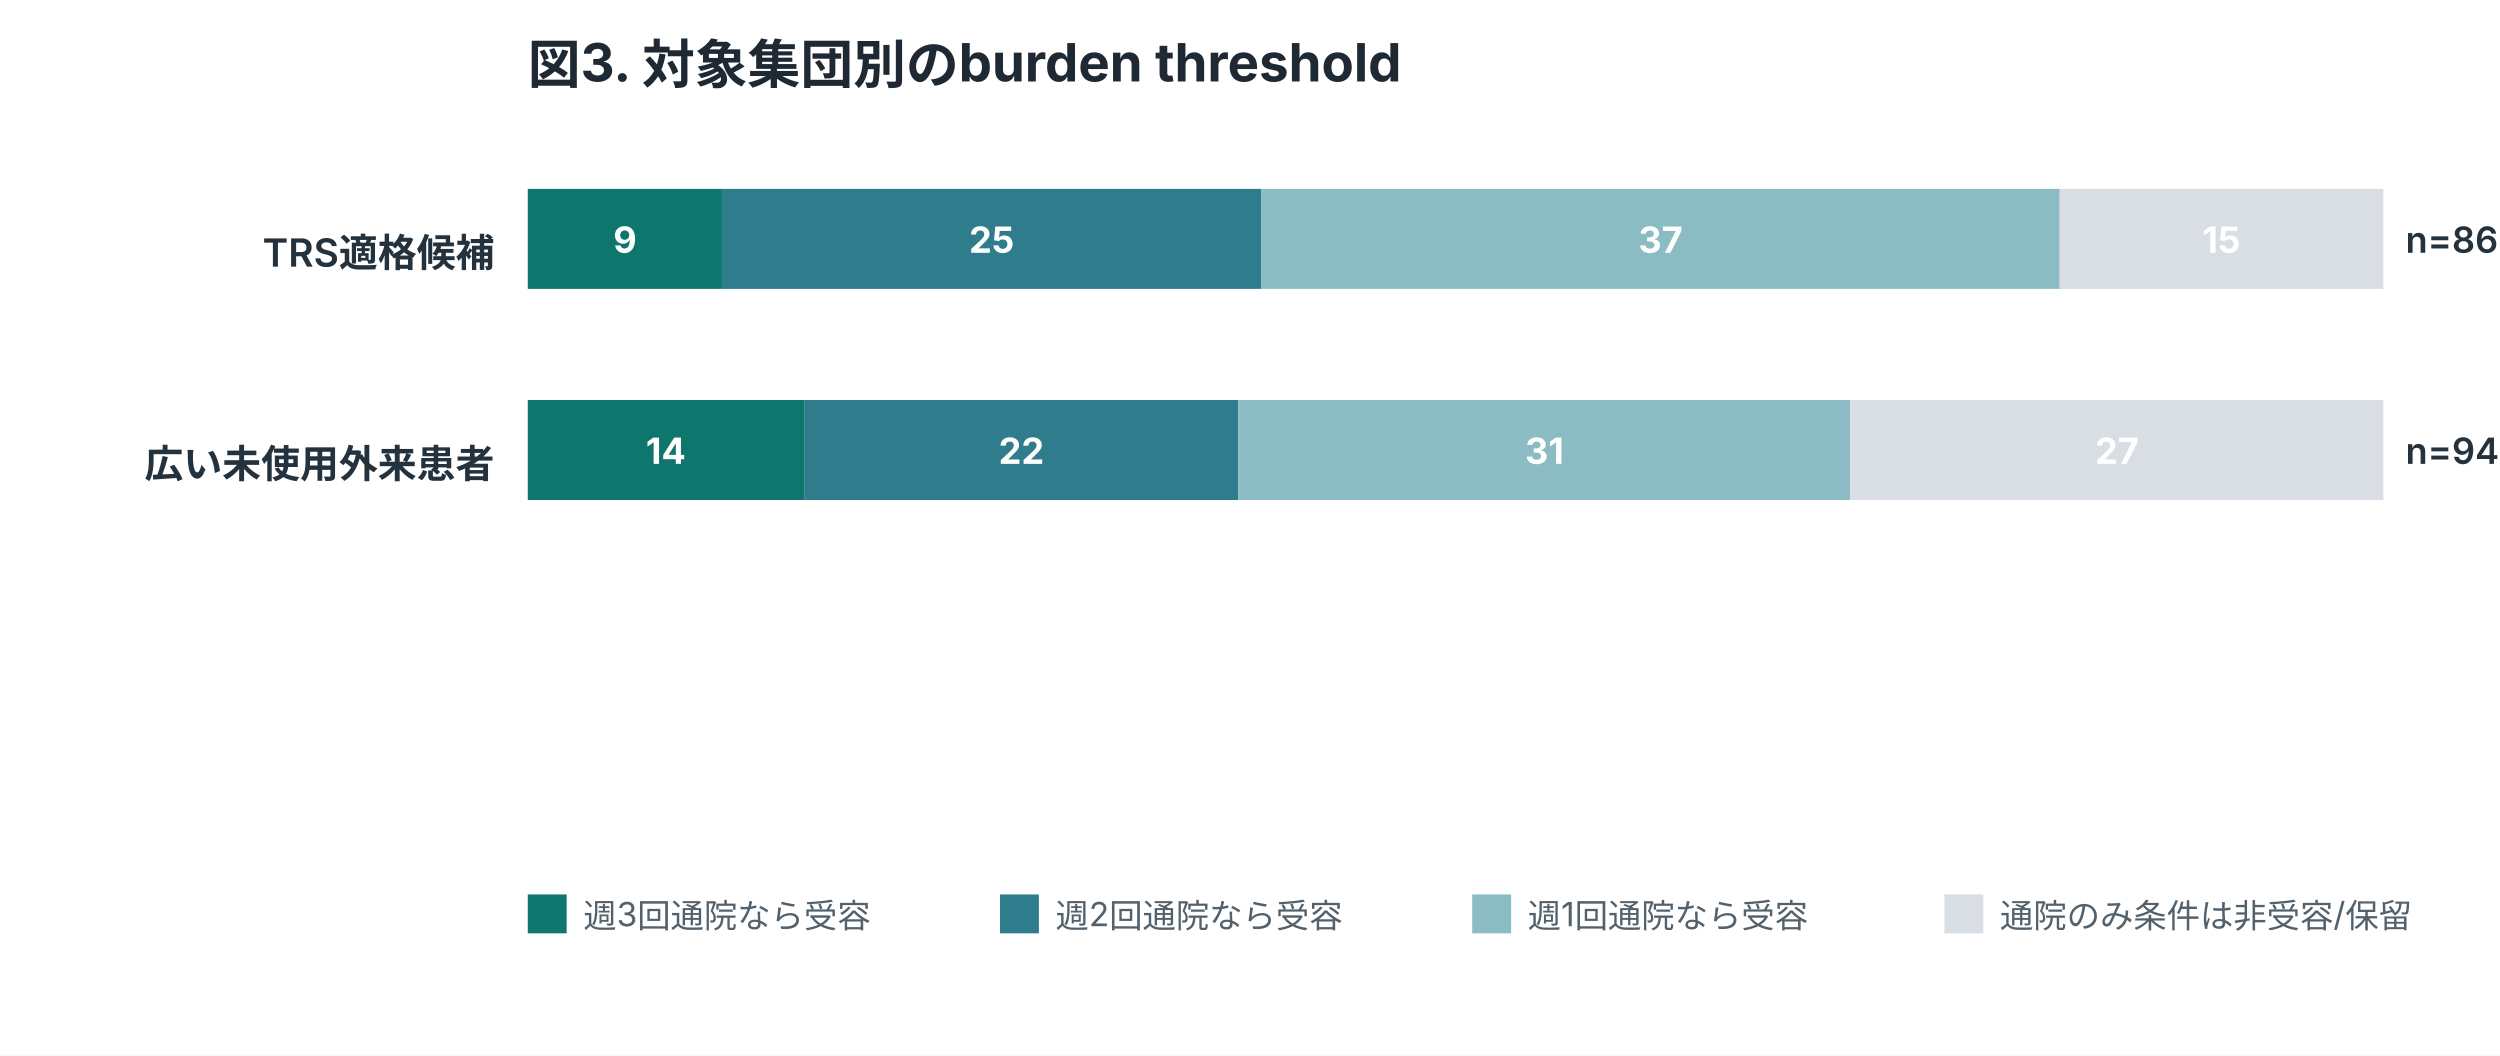
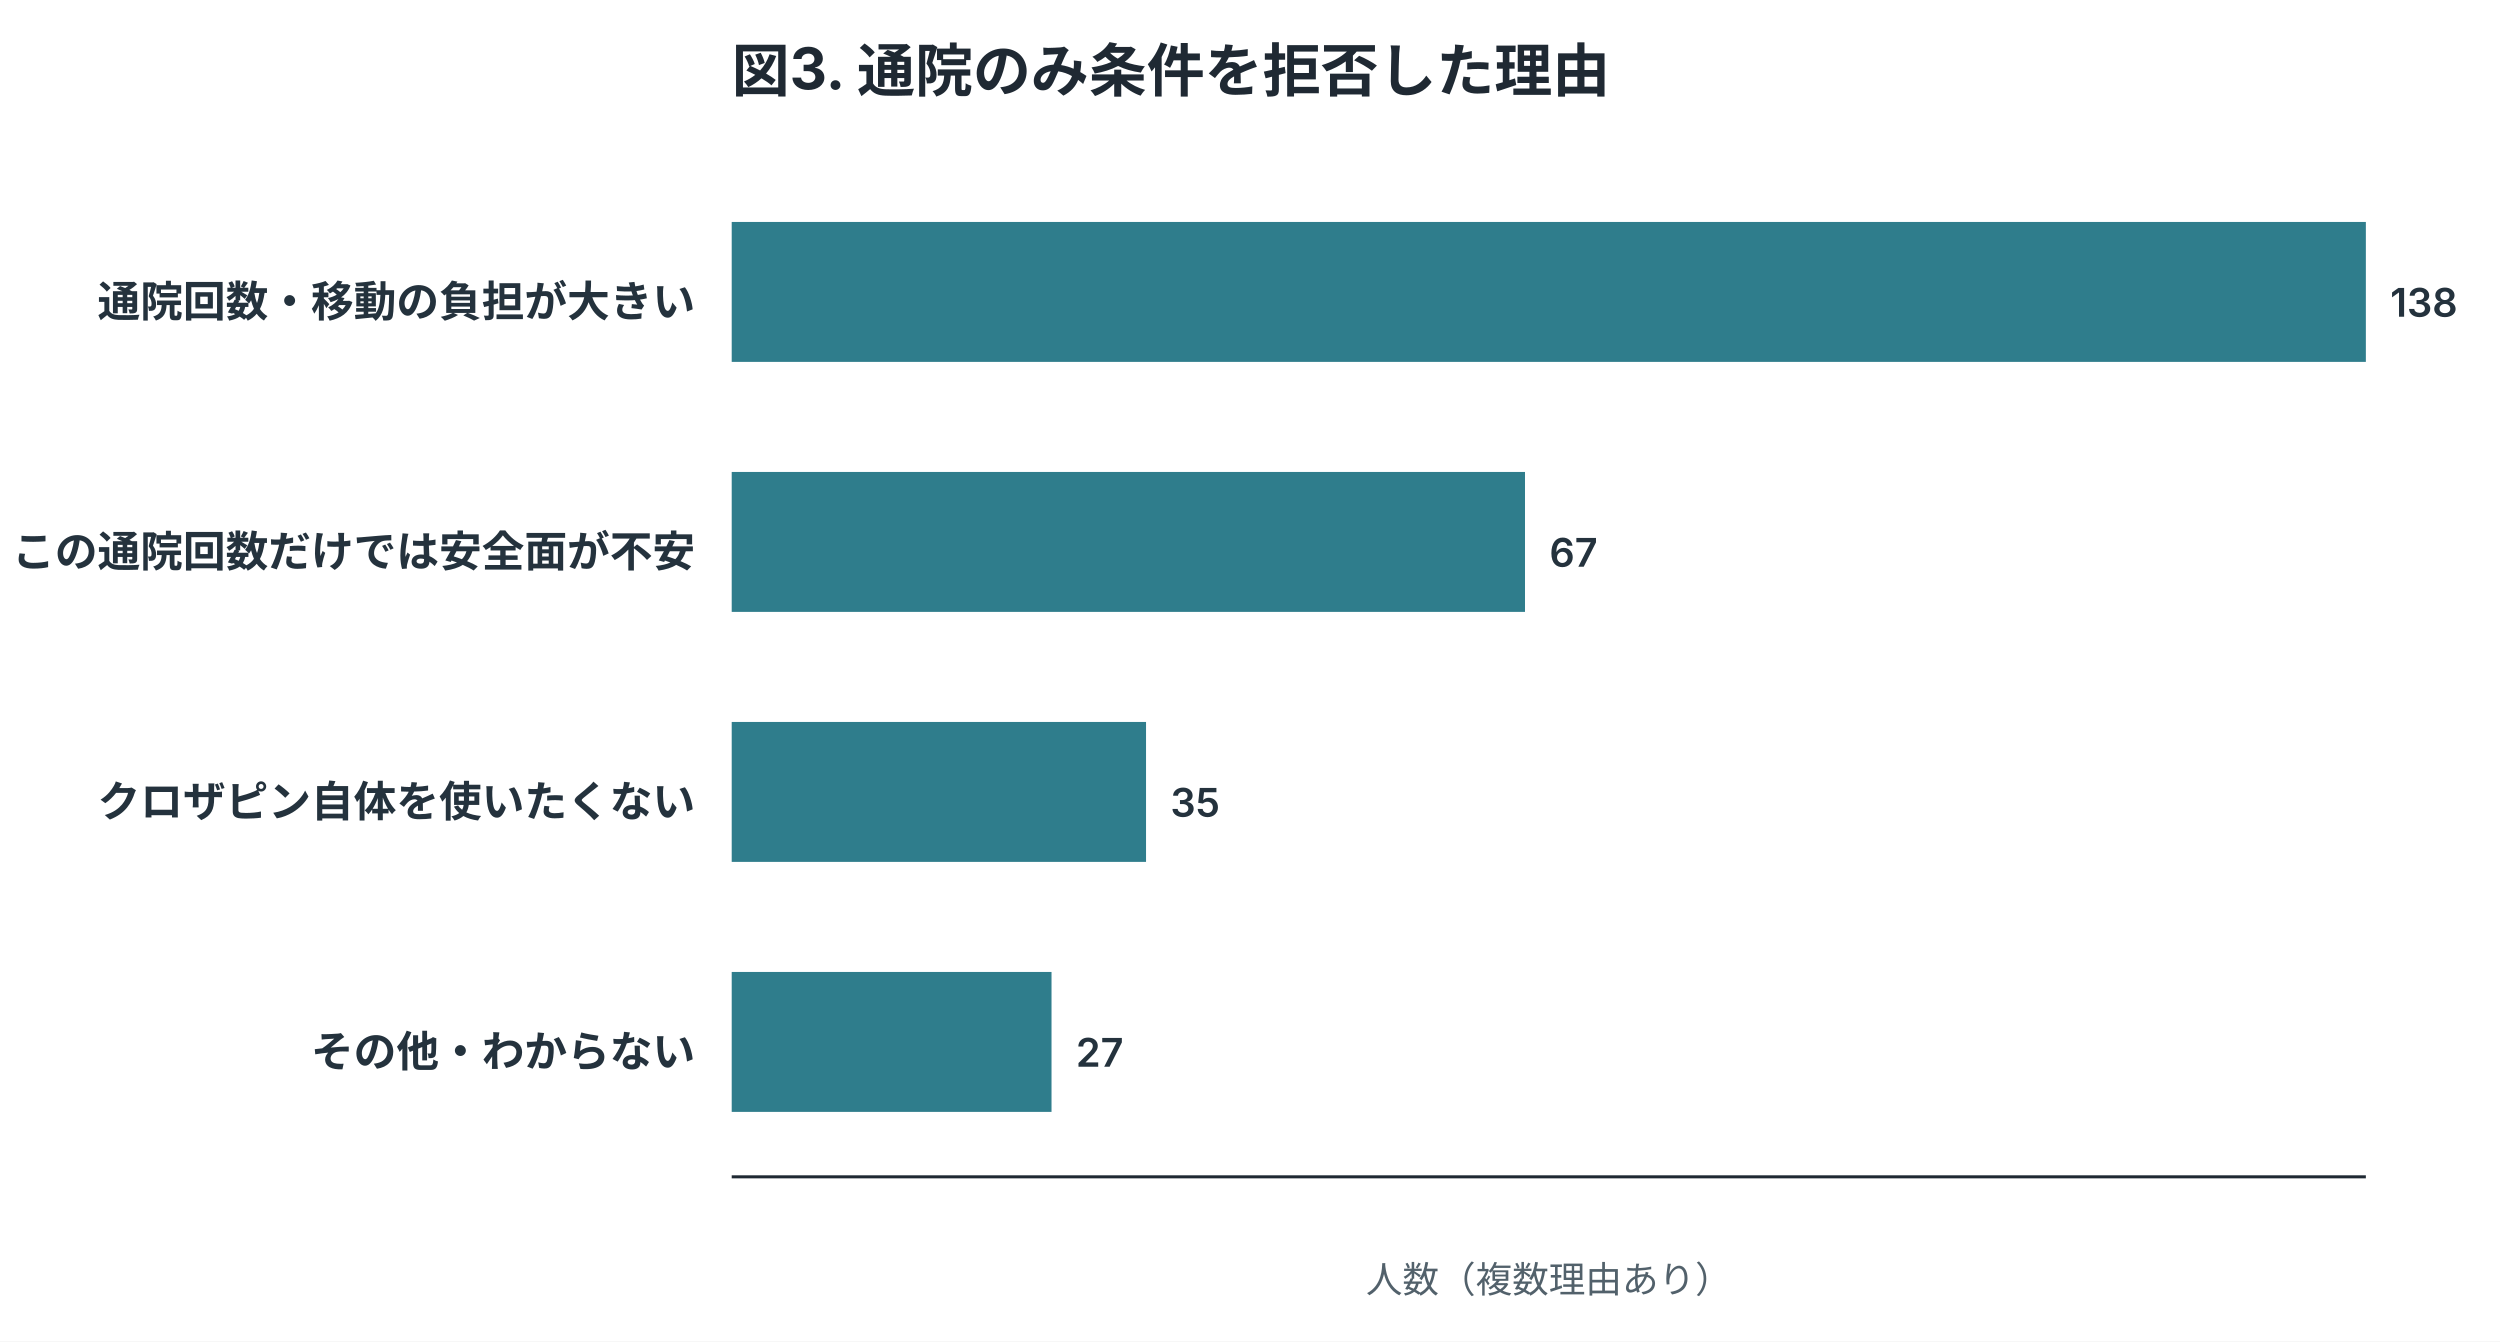
- <svg xmlns="http://www.w3.org/2000/svg" width="900" height="380" viewBox="0 0 900 380" role="img">
+ <svg xmlns="http://www.w3.org/2000/svg" width="820" height="440" viewBox="0 0 820 440" role="img">
  <style>
.title{font:700 19px -apple-system,BlinkMacSystemFont,"Segoe UI",sans-serif;fill:#1f2933}
.label{font:600 14px -apple-system,BlinkMacSystemFont,"Segoe UI",sans-serif;fill:#24323d}
.num{font:600 13px -apple-system,BlinkMacSystemFont,"Segoe UI",sans-serif;fill:#24323d}
.axis,.legend,.note{font:12px -apple-system,BlinkMacSystemFont,"Segoe UI",sans-serif;fill:#52616b}
.inside{font:700 13px -apple-system,BlinkMacSystemFont,"Segoe UI",sans-serif;fill:white}
.big{font:700 34px -apple-system,BlinkMacSystemFont,"Segoe UI",sans-serif;fill:#1f2933}
</style>
  <rect width="100%" height="100%" fill="white" />
-   <text x="190" y="30" class="title">図3. 対象集団別のburden threshold</text>
-   <text x="178" y="96" text-anchor="end" class="label">TRS適格候補</text>
-   <rect x="190.0" y="68" width="69.9" height="36" fill="#0f766e" />
-   <text x="225.0" y="91" text-anchor="middle" class="inside">9</text>
-   <rect x="259.9" y="68" width="194.2" height="36" fill="#2f7d8c" />
-   <text x="357.0" y="91" text-anchor="middle" class="inside">25</text>
-   <rect x="454.1" y="68" width="287.4" height="36" fill="#8bbbc3" />
-   <text x="597.8" y="91" text-anchor="middle" class="inside">37</text>
-   <rect x="741.5" y="68" width="116.5" height="36" fill="#d8dee4" />
-   <text x="799.7" y="91" text-anchor="middle" class="inside">15</text>
-   <text x="866" y="91" class="num">n=86</text>
-   <text x="178" y="172" text-anchor="end" class="label">広い未使用外来患者</text>
-   <rect x="190.0" y="144" width="99.5" height="36" fill="#0f766e" />
-   <text x="239.7" y="167" text-anchor="middle" class="inside">14</text>
-   <rect x="289.5" y="144" width="156.3" height="36" fill="#2f7d8c" />
-   <text x="367.7" y="167" text-anchor="middle" class="inside">22</text>
-   <rect x="445.8" y="144" width="220.3" height="36" fill="#8bbbc3" />
-   <text x="556.0" y="167" text-anchor="middle" class="inside">31</text>
-   <rect x="666.1" y="144" width="191.9" height="36" fill="#d8dee4" />
-   <text x="762.1" y="167" text-anchor="middle" class="inside">27</text>
-   <text x="866" y="167" class="num">n=94</text>
-   <rect x="190" y="322" width="14" height="14" fill="#0f766e" />
-   <text x="210" y="334" class="legend">週3回通院なら受容</text>
-   <rect x="360" y="322" width="14" height="14" fill="#2f7d8c" />
-   <text x="380" y="334" class="legend">週2回通院なら受容</text>
-   <rect x="530" y="322" width="14" height="14" fill="#8bbbc3" />
-   <text x="550" y="334" class="legend">週1回通院なら受容</text>
-   <rect x="700" y="322" width="14" height="14" fill="#d8dee4" />
-   <text x="720" y="334" class="legend">通院のみ条件は非受容/保留</text>
+   <text x="240" y="30" class="title">図3. 通院のみ条件を拒否した理由</text>
+   <text x="228" y="103.9" text-anchor="end" class="label">通院回数・移動の負担が大きい</text>
+   <rect x="240" y="72.8" width="536.0" height="45.9" fill="#2f7d8c" />
+   <text x="784.0" y="103.9" class="num">138</text>
+   <text x="228" y="185.9" text-anchor="end" class="label">この通院回数だけでは安全面が不安</text>
+   <rect x="240" y="154.8" width="260.2" height="45.9" fill="#2f7d8c" />
+   <text x="508.2" y="185.9" class="num">67</text>
+   <text x="228" y="267.9" text-anchor="end" class="label">クロザピン自体を使いたくない</text>
+   <rect x="240" y="236.8" width="135.9" height="45.9" fill="#2f7d8c" />
+   <text x="383.9" y="267.9" class="num">35</text>
+   <text x="228" y="349.9" text-anchor="end" class="label">その他・わからない</text>
+   <rect x="240" y="318.8" width="104.9" height="45.9" fill="#2f7d8c" />
+   <text x="352.9" y="349.9" class="num">27</text>
+   <line x1="240" y1="386" x2="776" y2="386" stroke="#1f2933" />
+   <text x="508.0" y="424" text-anchor="middle" class="axis">人数（複数理由あり）</text>
</svg>
